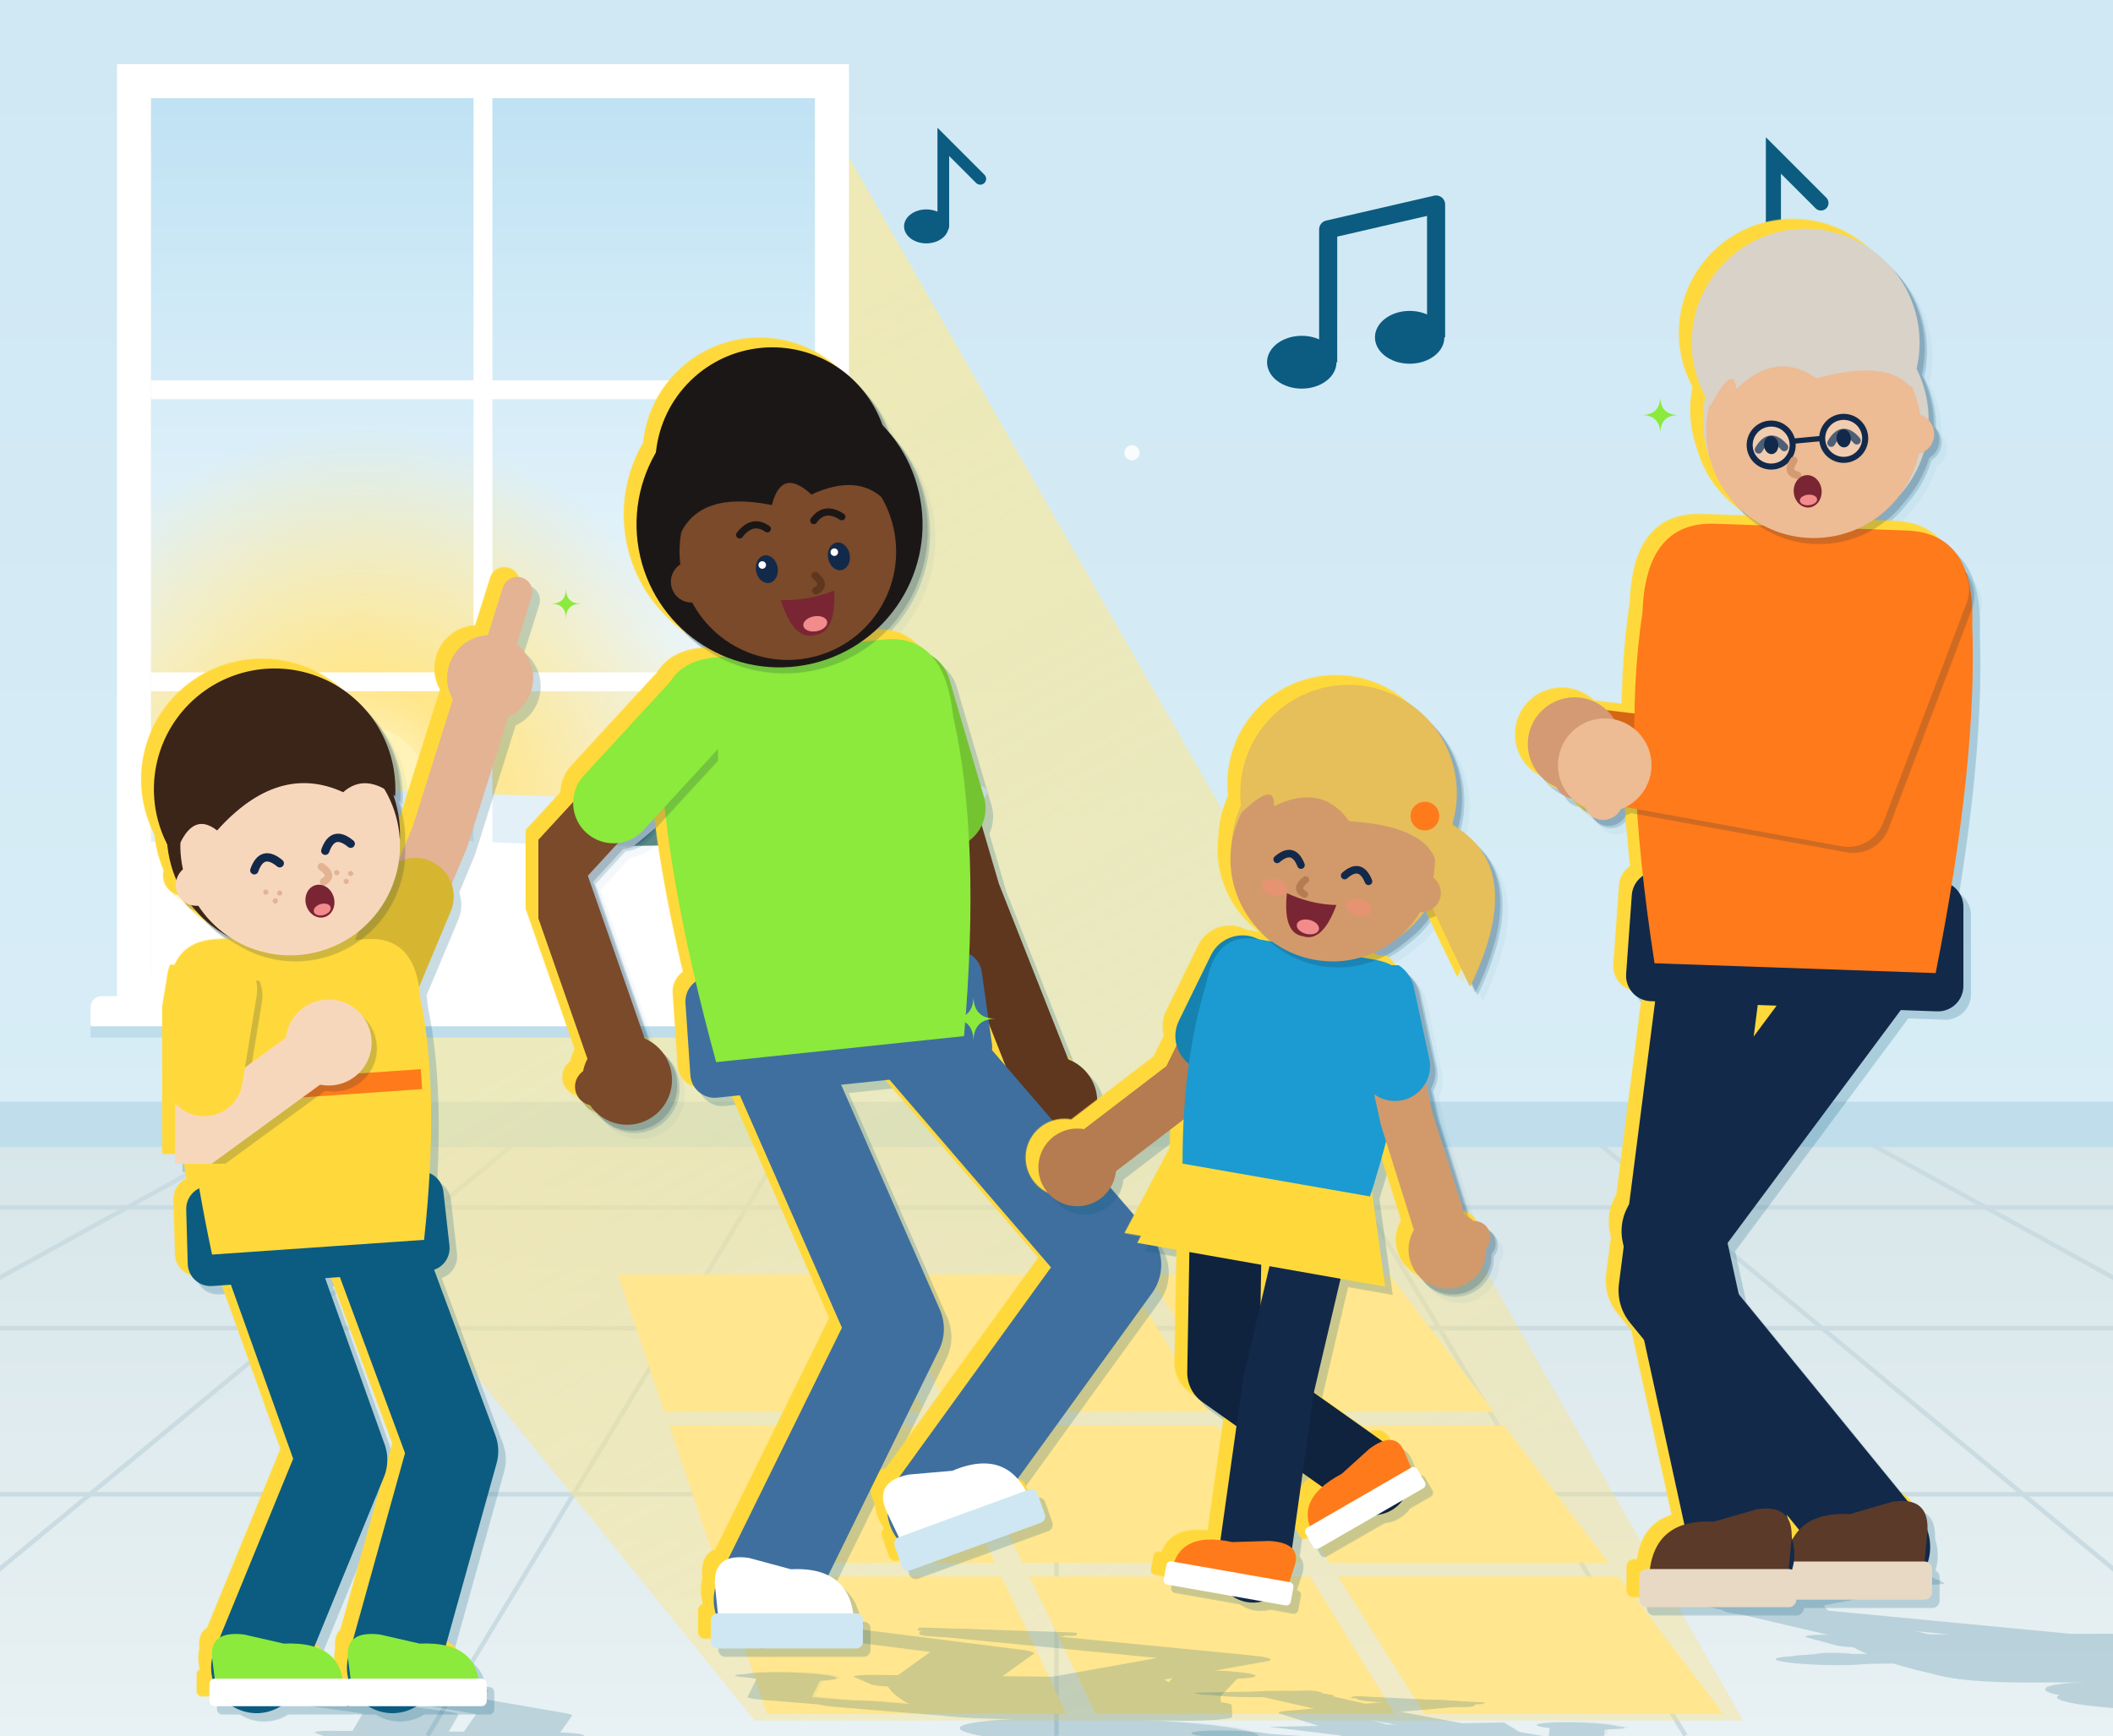
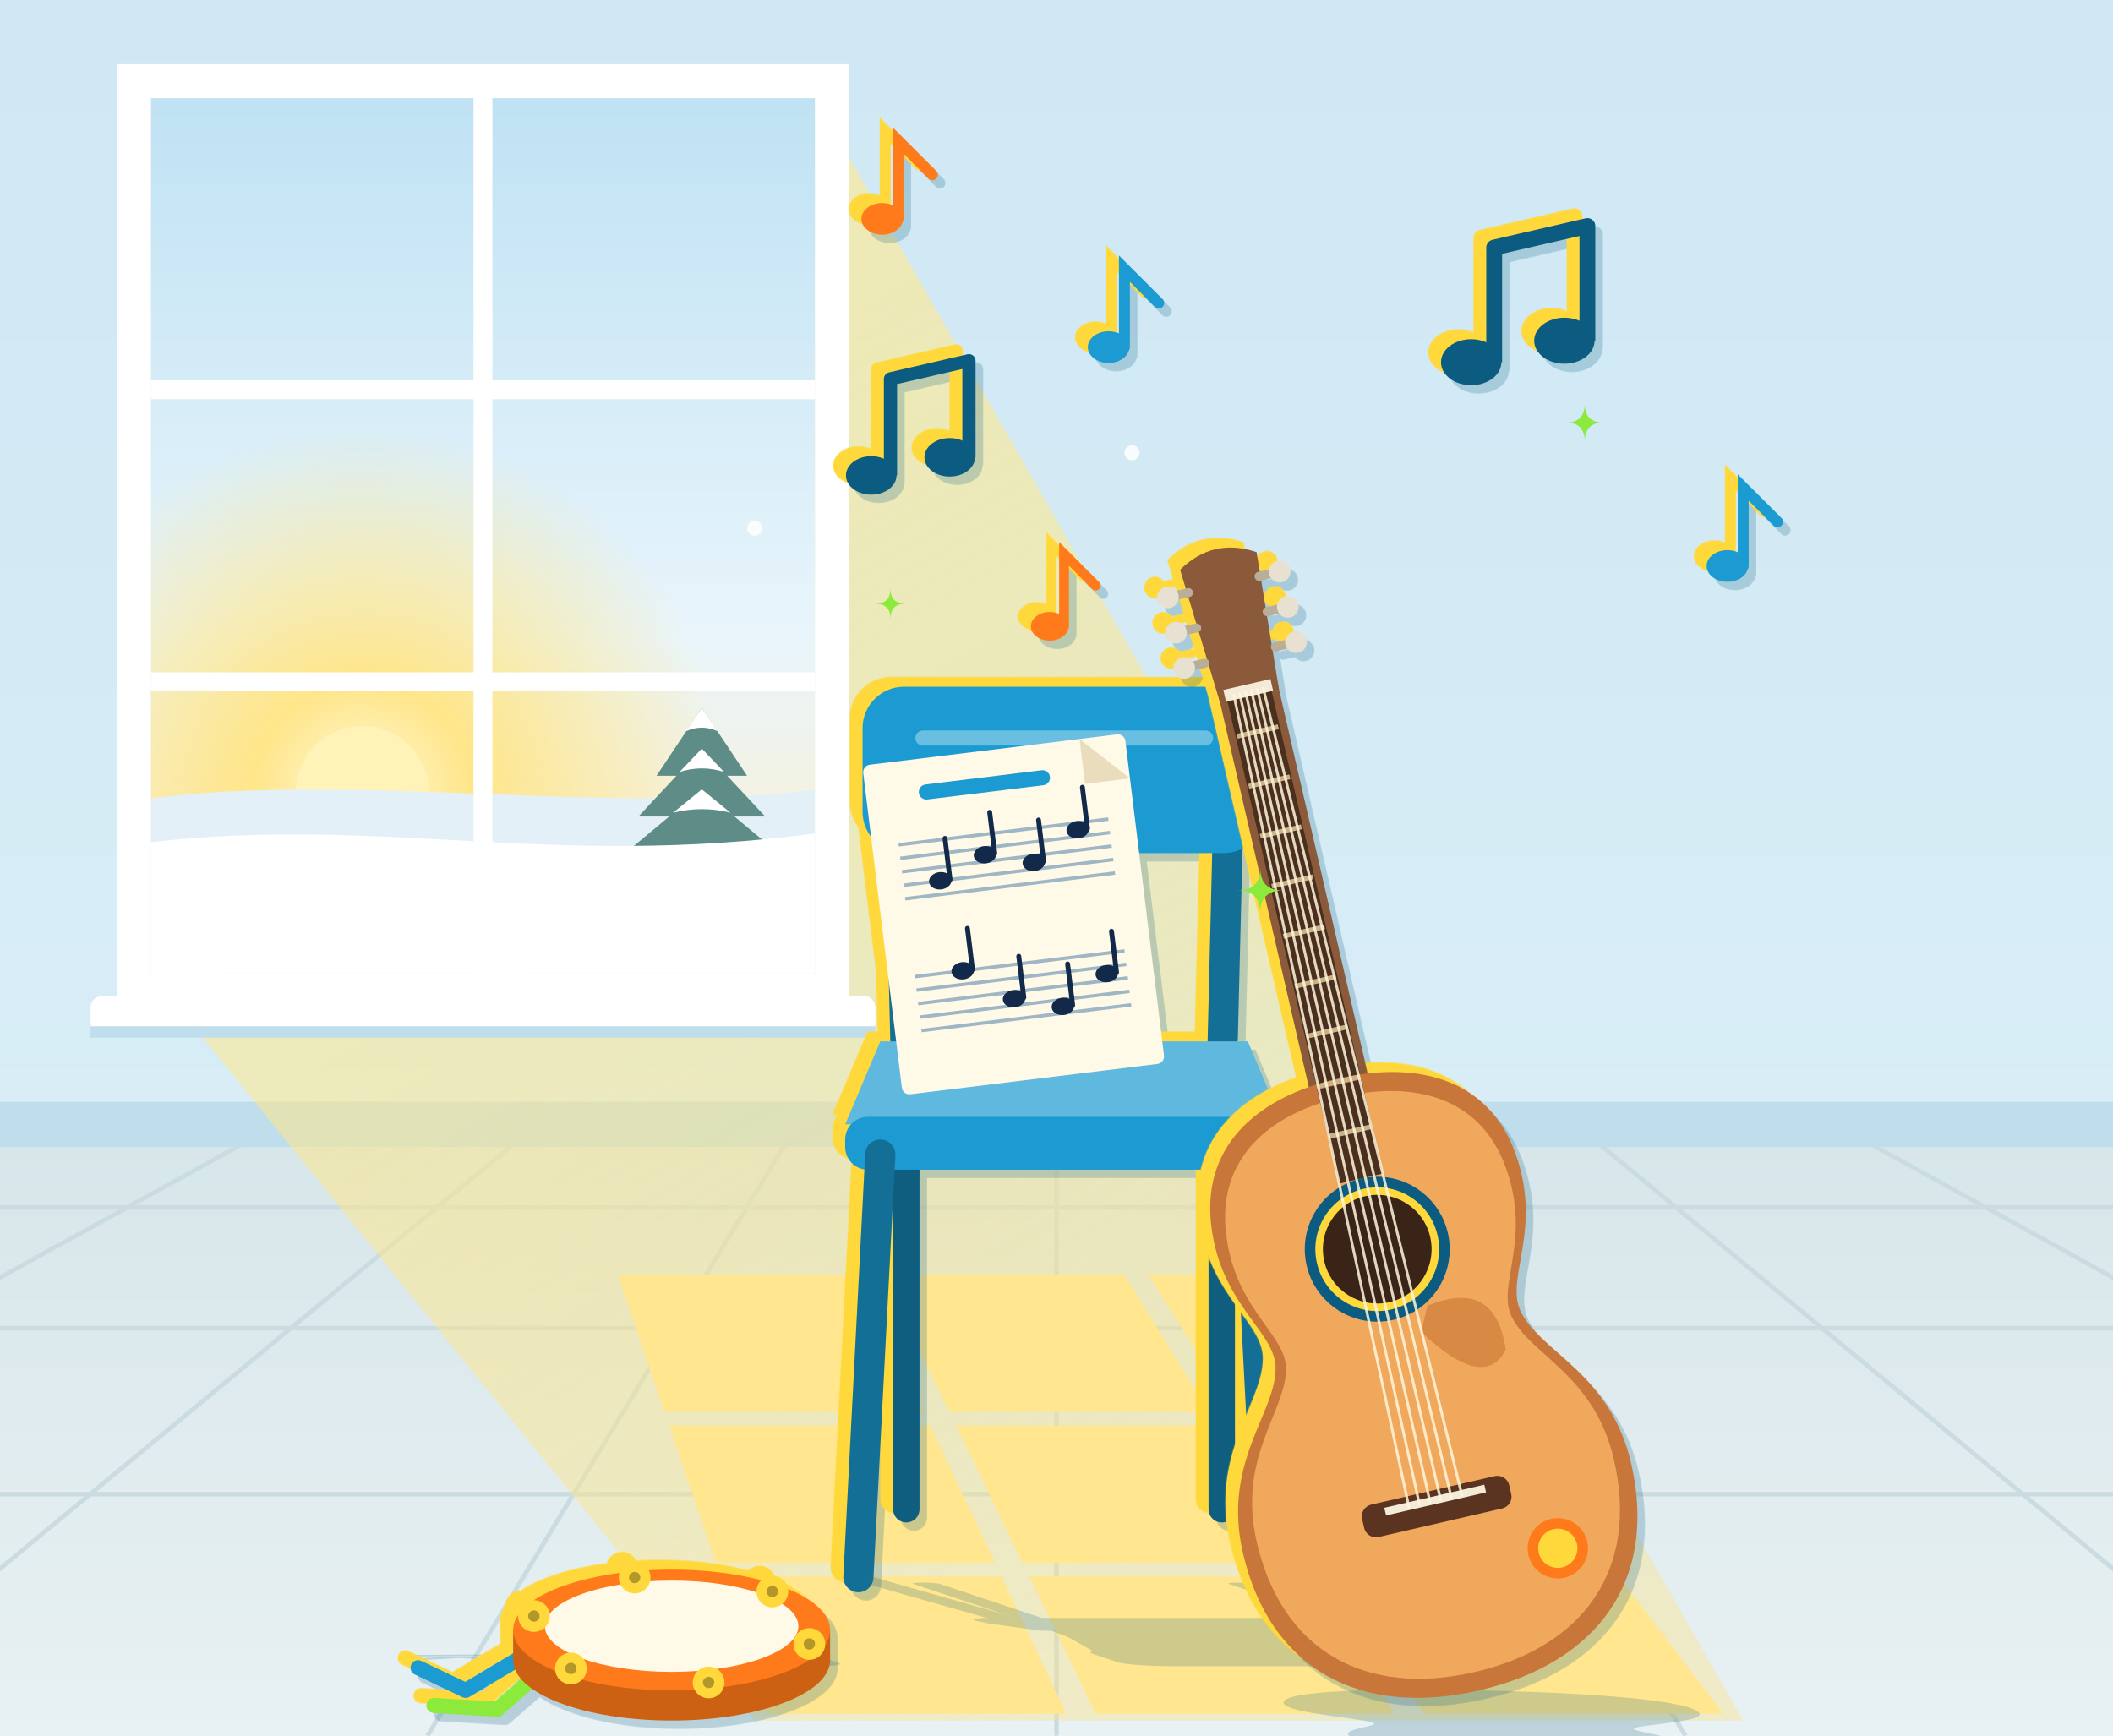
<svg xmlns="http://www.w3.org/2000/svg" viewBox="0 0 560 460" width="560" height="460">
  <defs>
    <filter id="v-paper" x="-15%" y="-15%" width="130%" height="130%" color-interpolation-filters="sRGB">
      <feFlood flood-color="#FFD93B" />
      <feComposite in2="SourceAlpha" operator="in" />
      <feOffset dx="-3.4" dy="-2.6" result="rim" />
      <feFlood flood-color="#0B5C80" flood-opacity=".22" />
      <feComposite in2="SourceAlpha" operator="in" />
      <feOffset dx="2" dy="2.2" result="drop" />
      <feMerge>
        <feMergeNode in="drop" />
        <feMergeNode in="rim" />
-         <feMergeNode in="SourceGraphic" />
-       </feMerge>
-     </filter>
-     <filter id="v-piece" x="-10%" y="-10%" width="125%" height="125%" color-interpolation-filters="sRGB">
-       <feFlood flood-color="#12294A" flood-opacity=".2" />
-       <feComposite in2="SourceAlpha" operator="in" />
-       <feOffset dx="1.4" dy="1.6" result="s" />
-       <feMerge>
-         <feMergeNode in="s" />
        <feMergeNode in="SourceGraphic" />
      </feMerge>
    </filter>
    <filter id="v-cast" x="-30%" y="-60%" width="160%" height="220%" color-interpolation-filters="sRGB">
      <feFlood flood-color="#0B5C80" flood-opacity=".2" />
      <feComposite in2="SourceAlpha" operator="in" />
    </filter>
    <radialGradient id="v-glow">
      <stop offset="0" stop-color="#FFF6C8" stop-opacity=".95" />
      <stop offset=".55" stop-color="#FFE680" stop-opacity=".45" />
      <stop offset="1" stop-color="#FFE680" stop-opacity="0" />
    </radialGradient>
    <linearGradient id="v-beam" x1="0" y1="0" x2=".55" y2="1">
      <stop offset="0" stop-color="#FFEC9A" stop-opacity=".72" />
      <stop offset="1" stop-color="#FFE27A" stop-opacity=".36" />
    </linearGradient>
    <linearGradient id="v-sky" x1="0" y1="0" x2="0" y2="1">
      <stop offset="0" stop-color="#BFE2F4" />
      <stop offset=".62" stop-color="#E9F5FB" />
      <stop offset="1" stop-color="#FFEFC9" />
    </linearGradient>
    <radialGradient id="v-sun">
      <stop offset="0" stop-color="#FFF8D6" />
      <stop offset=".3" stop-color="#FFE68A" />
      <stop offset="1" stop-color="#FFE68A" stop-opacity="0" />
    </radialGradient>
    <linearGradient id="v-wall" x1="0" y1="0" x2="0" y2="1">
      <stop offset="0" stop-color="#CFE8F4" />
      <stop offset="1" stop-color="#D8EDF6" />
    </linearGradient>
    <linearGradient id="v-floor" x1="0" y1="0" x2="0" y2="1">
      <stop offset="0" stop-color="#D7E6EA" />
      <stop offset="1" stop-color="#E8F1F3" />
    </linearGradient>
  </defs>
  <rect width="560" height="300" fill="url(#v-wall)" />
  <rect y="300" width="560" height="160" fill="url(#v-floor)" />
  <path d="M-560 300L-1720.7 460M-490 300L-1554 460M-420 300L-1387.3 460M-350 300L-1220.5 460M-280 300L-1053.8 460M-210 300L-887.1 460M-140 300L-720.4 460M-70 300L-553.6 460M0 300L-386.9 460M70 300L-220.2 460M140 300L-53.5 460M210 300L113.3 460M280 300L280 460M350 300L446.7 460M420 300L613.5 460M490 300L780.2 460M560 300L946.9 460M630 300L1113.6 460M700 300L1280.4 460M770 300L1447.1 460M840 300L1613.8 460M910 300L1780.5 460M980 300L1947.3 460M1050 300L2114 460M1120 300L2280.7 460M0 320H560M0 352H560M0 396H560" stroke="#CADCE2" stroke-width="1.2" />
  <rect y="292" width="560" height="12" fill="#BFDDEA" />
  <g class="scene-light" data-beam="">
    <path d="M40 26L216 26L462 456L200 456L40 258Z" fill="url(#v-beam)" />
  </g>
  <clipPath id="v-v40">
    <rect x="40" y="26" width="176" height="232" />
  </clipPath>
  <g clip-path="url(#v-v40)">
    <rect x="40" y="26" width="176" height="232" fill="url(#v-sky)" />
    <circle cx="96" cy="210" r="96.8" fill="url(#v-sun)" />
    <circle cx="96" cy="210" r="17.6" fill="#FFF3B8" />
    <path d="M40 211.6C92.8 204.6 163.2 216.2 216 209.3V258H40Z" fill="#E4F0F7" />
    <rect x="183.6" y="221.2" width="4.8" height="7.2" fill="#6C5445" />
    <path d="M186 187.6L198 205.6H174Z" fill="#5E8C86" />
    <path d="M186 187.6L190.2 193.8Q186 191.9 181.8 193.8Z" fill="#FFFFFF" />
    <path d="M186 198.4L202.8 216.4H169.2Z" fill="#5E8C86" />
    <path d="M186 198.4L191.9 204.6Q186 202.7 180.1 204.6Z" fill="#FFFFFF" />
    <path d="M186 209.2L207.6 227.2H164.4Z" fill="#5E8C86" />
    <path d="M186 209.2L193.6 215.4Q186 213.5 178.4 215.4Z" fill="#FFFFFF" />
    <path d="M40 223.2C101.6 216.2 145.6 230.2 216 220.9V258H40Z" fill="#FFFFFF" />
  </g>
  <path fill-rule="evenodd" d="M31 17h194v250h-194ZM40 26v232h176v-232Z" fill="#FFFFFF" />
  <rect x="125.5" y="26" width="5" height="232" fill="#FFFFFF" />
  <rect x="40" y="100.8" width="176" height="5" fill="#FFFFFF" />
  <rect x="40" y="178.2" width="176" height="5" fill="#FFFFFF" />
  <rect x="24" y="264" width="208" height="10" rx="3" fill="#FFFFFF" />
  <rect x="24" y="272" width="208" height="3" fill="#BFDDEA" />
  <g class="scene-light" data-beam="">
    <path d="M163.8 337.8L227.7 337.8L244.9 374.2L176.1 374.2ZM177.4 377.8L246.5 377.8L263.7 414.2L189.7 414.2ZM190.9 417.8L265.4 417.8L282.6 454.2L203.3 454.2ZM234 337.8L298 337.8L320.4 374.2L251.6 374.2ZM253.4 377.8L322.6 377.8L345 414.2L271 414.2ZM272.8 417.8L347.2 417.8L369.6 454.2L290.4 454.2ZM304.3 337.8L368.2 337.8L395.9 374.2L327.2 374.2ZM329.4 377.8L398.6 377.8L426.3 414.2L352.3 414.2ZM354.6 417.8L429 417.8L456.7 454.2L377.5 454.2Z" fill="#FFE68F" />
    <circle class="mote" style="animation-delay:-1.3s;animation-duration:11s" cx="200" cy="140" r="2" fill="#FFFFFF" opacity=".85" />
    <circle class="mote" style="animation-delay:-3s;animation-duration:12.3s" cx="260" cy="210" r="1.6" fill="#FFFFFF" opacity=".85" />
    <circle class="mote" style="animation-delay:-4.7s;animation-duration:13.6s" cx="300" cy="120" r="2" fill="#FFFFFF" opacity=".85" />
-   </g>
-   <path d="M352 96V60.8L380.6 54.2V89.4" fill="none" stroke="#0B5C80" stroke-width="4.8" stroke-linejoin="round" />
-   <ellipse cx="345" cy="96" rx="9.2" ry="7" fill="#0B5C80" />
-   <ellipse cx="373.6" cy="89.4" rx="9.2" ry="7" fill="#0B5C80" />
-   <path d="M470 70V41.2Q479 50.2 482.6 53.8" fill="none" stroke="#0B5C80" stroke-width="4" stroke-linecap="round" />
-   <ellipse cx="464.2" cy="70" rx="7.6" ry="5.8" fill="#0B5C80" />
-   <path d="M250 60V37.6Q257 44.6 259.8 47.4" fill="none" stroke="#0B5C80" stroke-width="3.1" stroke-linecap="round" />
-   <ellipse cx="245.5" cy="60" rx="5.9" ry="4.5" fill="#0B5C80" />
-   <g class="kid" transform="translate(476 418)">
-     <use href="#v-k1" transform="matrix(1 0 -.3 -.1 0 0)" filter="url(#v-cast)" />
+     <circle class="mote" style="animation-delay:-6.4s;animation-duration:14.9s" cx="236" cy="280" r="1.4" fill="#FFFFFF" opacity=".85" />
+   </g>
+   <g class="thing" transform="translate(282 418)">
+     <use href="#v-o1" transform="matrix(1 0 -.3 -.1 0 0)" filter="url(#v-cast)" />
    <g filter="url(#v-paper)">
-       <g id="v-k1">
-         <path d="M-29.3 -264L6.3 -212.8L-52 -220" fill="none" stroke="#D66615" stroke-width="19.9" stroke-linecap="round" stroke-linejoin="round" />
-         <circle cx="-58.7" cy="-220.8" r="12.4" fill="#D49A74" />
-         <circle cx="-58.7" cy="-211.5" r="5.2" fill="#D49A74" />
-         <path d="M-21.9 -166.6L-33.5 -76L22 -8" fill="none" stroke="#12294A" stroke-width="27.1" stroke-linecap="round" stroke-linejoin="round" />
-         <path d="M33.4 2.6L34.8 -11.9Q35.5 -21.5 25.6 -20L14.2 -16.7Q-4.3 -17.7 -2.9 2.6Z" fill="#5B3A2A" />
-         <path d="M34.1 -2.2L-3.6 -2.2L-3.6 4L34.1 4Z" fill="#E8D9C4" stroke="#E8D9C4" stroke-width="3.9" stroke-linejoin="round" />
-         <path d="M21.8 -165L-32.7 -91.7L-14 -6" fill="none" stroke="#12294A" stroke-width="27.1" stroke-linecap="round" stroke-linejoin="round" />
-         <path d="M-2.6 4.6L-1.2 -9.9Q-.5 -19.5 -10.4 -18L-21.8 -14.7Q-40.3 -15.7 -38.9 4.6Z" fill="#5B3A2A" />
-         <path d="M-1.9 -.2L-39.6 -.2L-39.6 6L-1.9 6Z" fill="#E8D9C4" stroke="#E8D9C4" stroke-width="3.9" stroke-linejoin="round" />
-         <path d="M-36.8 -180.3L37.6 -177.7L37.6 -156.7L-38.3 -159.4Z" fill="#12294A" stroke="#12294A" stroke-width="13.5" stroke-linejoin="round" />
-         <path d="M-37.5 -162.7Q-46.3 -219.3 -40.7 -255.6Q-39.9 -279.8 -21.5 -279.2L29.2 -277.4Q47.6 -276.8 46.7 -252.5Q48.1 -216 37 -160.1Z" fill="#FF7A1A" />
-         <g filter="url(#v-piece)">
-           <g transform="translate(4.7 -303.9) rotate(-5.3)">
-             <circle cx=".8" cy="-2.8" r="29.9" fill="#D8D2C8" />
-             <circle cx="26.3" cy="3.4" r="5.4" fill="#EDBB94" />
-             <ellipse cx="0" cy="0" rx="28.5" ry="28.5" fill="#EDBB94" />
-             <path d="M-26.6 -9.1A30.2 30.2 0 1 1 26.6 -9.1Q20.9 -17.1 2 -13.7Q-8 -22.2 -19.4 -12.8Q-19.5 -19.9 -26.6 -9.1Z" fill="#D8D2C8" />
-             <path d="M-15 3.7Q-11.6 -1.1 -8.2 3.7" fill="none" stroke="#12294A" stroke-width="2.1" stroke-linecap="round" />
-             <path d="M4.3 3.7Q7.7 -1.1 11.1 3.7" fill="none" stroke="#12294A" stroke-width="2.1" stroke-linecap="round" />
-             <circle cx="-11.6" cy="2.8" r="5.7" fill="#FFFFFF" fill-opacity=".25" stroke="#12294A" stroke-width="1.6" />
-             <circle cx="7.7" cy="2.8" r="5.7" fill="#FFFFFF" fill-opacity=".25" stroke="#12294A" stroke-width="1.6" />
-             <path d="M-5.9 2.3L2 2.3" fill="none" stroke="#12294A" stroke-width="1.4" stroke-linecap="round" stroke-linejoin="round" />
-             <ellipse cx="-11.6" cy="2.8" rx="1.9" ry="2.4" fill="#12294A" />
-             <ellipse cx="7.7" cy="2.8" rx="1.9" ry="2.4" fill="#12294A" />
-             <path d="M-6 7.4Q-8.5 10.5 -5.4 11.4" fill="none" stroke="#D49A74" stroke-width="2" stroke-linecap="round" />
-             <ellipse cx="-3.1" cy="15.9" rx="3.7" ry="4.3" fill="#7A2533" />
-             <ellipse cx="-3.1" cy="18.2" rx="2.3" ry="1.4" fill="#F28C8C" />
+       <g id="v-o1">
+         <path d="M-41.8 -122L-41.8 -18" fill="none" stroke="#105E7F" stroke-width="7" stroke-linecap="round" stroke-linejoin="round" />
+         <path d="M41.8 -122L41.8 -18" fill="none" stroke="#105E7F" stroke-width="7" stroke-linecap="round" stroke-linejoin="round" />
+         <path d="M-41.8 -132L-44.1 -226" fill="none" stroke="#136F96" stroke-width="8" stroke-linecap="round" stroke-linejoin="round" />
+         <path d="M41.8 -132L44.1 -226" fill="none" stroke="#136F96" stroke-width="8" stroke-linecap="round" stroke-linejoin="round" />
+         <rect x="-53.4" y="-236" width="106.7" height="44.1" rx="11" fill="#1B9BD1" />
+         <rect x="-39.4" y="-224.4" width="78.9" height="4" rx="2" fill="#6ABEE1" />
+         <path d="M-48.7 -142L48.7 -142L58 -120L-58 -120Z" fill="#5FB9DE" />
+         <g transform="translate(-8 -132)">
+           <g transform="rotate(-7)">
+             <rect x="-35" y="-88" width="70" height="88" rx="2" fill="#FFF9E8" />
+             <path d="M23 -88L35 -76L23 -76Z" fill="#E9DDBE" />
+             <rect x="-21" y="-81" width="35" height="4" rx="2" fill="#1B9BD1" />
+             <path d="M-28 -66H28M-28 -62.4H28M-28 -58.8H28M-28 -55.2H28M-28 -51.6H28M-28 -30.8H28M-28 -27.2H28M-28 -23.6H28M-28 -20H28M-28 -16.4H28" stroke="#9FB6C4" stroke-width=".9" />
+             <ellipse cx="-18.2" cy="-55.2" rx="3" ry="2.3" fill="#12294A" />
+             <path d="M-15.6 -55.2L-15.6 -66.2" fill="none" stroke="#12294A" stroke-width="1.3" stroke-linecap="round" stroke-linejoin="round" />
+             <ellipse cx="-5.6" cy="-60.6" rx="3" ry="2.3" fill="#12294A" />
+             <path d="M-3 -60.6L-3 -71.6" fill="none" stroke="#12294A" stroke-width="1.3" stroke-linecap="round" stroke-linejoin="round" />
+             <ellipse cx="7" cy="-57" rx="3" ry="2.3" fill="#12294A" />
+             <path d="M9.6 -57L9.6 -68" fill="none" stroke="#12294A" stroke-width="1.3" stroke-linecap="round" stroke-linejoin="round" />
+             <ellipse cx="19.6" cy="-64.2" rx="3" ry="2.3" fill="#12294A" />
+             <path d="M22.2 -64.2L22.2 -75.2" fill="none" stroke="#12294A" stroke-width="1.3" stroke-linecap="round" stroke-linejoin="round" />
+             <ellipse cx="-15.2" cy="-30.8" rx="3" ry="2.3" fill="#12294A" />
+             <path d="M-12.6 -30.8L-12.6 -41.8" fill="none" stroke="#12294A" stroke-width="1.3" stroke-linecap="round" stroke-linejoin="round" />
+             <ellipse cx="-2.6" cy="-21.8" rx="3" ry="2.3" fill="#12294A" />
+             <path d="M0 -21.8L0 -32.8" fill="none" stroke="#12294A" stroke-width="1.3" stroke-linecap="round" stroke-linejoin="round" />
+             <ellipse cx="10" cy="-18.2" rx="3" ry="2.3" fill="#12294A" />
+             <path d="M12.6 -18.2L12.6 -29.2" fill="none" stroke="#12294A" stroke-width="1.3" stroke-linecap="round" stroke-linejoin="round" />
+             <ellipse cx="22.6" cy="-25.4" rx="3" ry="2.3" fill="#12294A" />
+             <path d="M25.2 -25.4L25.2 -36.4" fill="none" stroke="#12294A" stroke-width="1.3" stroke-linecap="round" stroke-linejoin="round" />
          </g>
        </g>
-         <g filter="url(#v-piece)">
-           <path d="M35.9 -261.7L13.8 -203.5L-44 -214" fill="none" stroke="#FF7A1A" stroke-width="19.9" stroke-linecap="round" stroke-linejoin="round" />
-           <circle cx="-50.7" cy="-215.2" r="12.4" fill="#EDBB94" />
-           <circle cx="-51.1" cy="-205.9" r="5.2" fill="#EDBB94" />
-         </g>
+         <rect x="-58" y="-122" width="116" height="14" rx="6" fill="#1B9BD1" />
+         <path d="M-48.7 -112L-54.5 0" fill="none" stroke="#136F96" stroke-width="8" stroke-linecap="round" stroke-linejoin="round" />
+         <path d="M48.7 -112L54.5 0" fill="none" stroke="#136F96" stroke-width="8" stroke-linecap="round" stroke-linejoin="round" />
      </g>
    </g>
  </g>
-   <g class="kid" transform="translate(222 430)">
-     <use href="#v-k2" transform="matrix(1 0 -.3 -.1 0 0)" filter="url(#v-cast)" />
+   <g class="thing" transform="translate(392 448)">
+     <use href="#v-o2" transform="matrix(1 0 -.3 -.1 0 0)" filter="url(#v-cast)" />
    <g filter="url(#v-paper)">
-       <g id="v-k2">
-         <path d="M19.3 -247.1L35.1 -193.2L54.5 -144.1" fill="none" stroke="#5F371E" stroke-width="16.1" stroke-linecap="round" stroke-linejoin="round" />
-         <path d="M19.3 -247.1L28.5 -215.8" fill="none" stroke="#74C432" stroke-width="21.4" stroke-linecap="round" stroke-linejoin="round" />
-         <circle cx="56.9" cy="-138.1" r="11.9" fill="#5F371E" />
-         <path d="M18.6 -157.9L72.9 -94.8L26 -30" fill="none" stroke="#3F6F9E" stroke-width="25.7" stroke-linecap="round" stroke-linejoin="round" />
-         <path d="M18.9 -17L13.1 -29.1Q9.3 -37.3 18.9 -39.2L30.4 -40.2Q47 -47.2 52.2 -29Z" fill="#FFFFFF" />
-         <path d="M16.8 -20.9L51.3 -33.5L53.2 -28.1L18.7 -15.5Z" fill="#CFE7F2" stroke="#CFE7F2" stroke-width="3.6" stroke-linejoin="round" />
-         <path d="M-18.2 -154.1L15.3 -77.8L-20 -6" fill="none" stroke="#3F6F9E" stroke-width="25.7" stroke-linecap="round" stroke-linejoin="round" />
-         <path d="M-31.1 3.8L-32.5 -9.6Q-33.2 -18.5 -23.5 -17.1L-12.4 -14.1Q5.6 -15 4.3 3.8Z" fill="#FFFFFF" />
-         <path d="M-31.8 -.6L4.9 -.6L4.9 5.1L-31.8 5.1Z" fill="#CFE7F2" stroke="#CFE7F2" stroke-width="3.6" stroke-linejoin="round" />
-         <path d="M-33.9 -164.6L31.8 -171.5L34.5 -152.5L-32.6 -145.5Z" fill="#3F6F9E" stroke="#3F6F9E" stroke-width="12.9" stroke-linejoin="round" />
-         <path d="M-32.2 -148.5Q-45.9 -198.7 -47 -232Q-49.3 -254 -33 -255.7L12 -260.5Q28.3 -262.2 30.6 -240.2Q38 -207.5 33.5 -155.4Z" fill="#8BEA3C" />
-         <g filter="url(#v-piece)">
-           <g transform="translate(-13.2 -283.8) rotate(-10.1)">
-             <circle cx="-.9" cy="-7.5" r="37.9" fill="#1C1717" />
-             <circle cx="-26.5" cy="3.4" r="5.5" fill="#7A4A2A" />
-             <ellipse cx="0" cy="0" rx="28.7" ry="28.7" fill="#7A4A2A" />
-             <path d="M-27.5 -9.2A31 31 0 1 1 27.5 -9.2Q21.7 -17.2 8.8 -13.8Q2.3 -22.4 -2 -12.9Q-20.3 -20.1 -27.5 -9.2Z" fill="#1C1717" />
-             <ellipse cx="-6.3" cy="3.6" rx="2.9" ry="3.7" fill="#12294A" />
-             <circle cx="-7.3" cy="2.3" r="1" fill="#FFFFFF" />
-             <ellipse cx="13.1" cy="3.6" rx="2.9" ry="3.7" fill="#12294A" />
-             <circle cx="12.1" cy="2.3" r="1" fill="#FFFFFF" />
-             <path d="M-4.3 -6.9Q-7.7 -10.3 -11.8 -6.6" fill="none" stroke="#1C1717" stroke-width="1.9" stroke-linecap="round" />
-             <path d="M8.2 -6.9Q11.7 -10.3 15.7 -6.6" fill="none" stroke="#1C1717" stroke-width="1.9" stroke-linecap="round" />
-             <path d="M6 7.5Q8.6 10.6 5.5 11.5" fill="none" stroke="#5F371E" stroke-width="2" stroke-linecap="round" />
-             <path d="M-4.1 12.3Q3.1 13.8 10.3 12.3Q8.8 23.5 3.1 23Q-2.6 23.5 -4.1 12.3Z" fill="#7A2533" />
-             <ellipse cx="3.8" cy="20.1" rx="3.2" ry="2" fill="#F28C8C" />
-           </g>
-         </g>
-         <g filter="url(#v-piece)">
-           <path d="M-37.4 -241.1L-75.4 -199.8L-58 -150" fill="none" stroke="#7A4A2A" stroke-width="16.1" stroke-linecap="round" stroke-linejoin="round" />
-           <path d="M-37.4 -241.1L-59.4 -217.2" fill="none" stroke="#8BEA3C" stroke-width="21.4" stroke-linecap="round" stroke-linejoin="round" />
-           <circle cx="-55.8" cy="-143.8" r="11.9" fill="#7A4A2A" />
-           <circle cx="-64.6" cy="-142" r="5" fill="#7A4A2A" />
-         </g>
+       <g id="v-o2" transform="rotate(-13) scale(.8)">
+         <path d="M-10 -338L-13 -384Q0 -392 13 -384L10 -338Z" fill="#8A5A3A" />
+         <path d="M-12 -352L-18 -352" fill="none" stroke="#B9AE98" stroke-width="3" stroke-linecap="round" stroke-linejoin="round" />
+         <path d="M12 -352L18 -352" fill="none" stroke="#B9AE98" stroke-width="3" stroke-linecap="round" stroke-linejoin="round" />
+         <circle cx="-19" cy="-352" r="3.6" fill="#E8E0D0" />
+         <circle cx="19" cy="-352" r="3.6" fill="#E8E0D0" />
+         <path d="M-12 -364L-18 -364" fill="none" stroke="#B9AE98" stroke-width="3" stroke-linecap="round" stroke-linejoin="round" />
+         <path d="M12 -364L18 -364" fill="none" stroke="#B9AE98" stroke-width="3" stroke-linecap="round" stroke-linejoin="round" />
+         <circle cx="-19" cy="-364" r="3.6" fill="#E8E0D0" />
+         <circle cx="19" cy="-364" r="3.6" fill="#E8E0D0" />
+         <path d="M-12 -376L-18 -376" fill="none" stroke="#B9AE98" stroke-width="3" stroke-linecap="round" stroke-linejoin="round" />
+         <path d="M12 -376L18 -376" fill="none" stroke="#B9AE98" stroke-width="3" stroke-linecap="round" stroke-linejoin="round" />
+         <circle cx="-19" cy="-376" r="3.6" fill="#E8E0D0" />
+         <circle cx="19" cy="-376" r="3.6" fill="#E8E0D0" />
+         <rect x="-10" y="-340" width="20" height="150" fill="#8A5A3A" />
+         <rect x="-7.5" y="-340" width="15" height="150" fill="#4A2E1E" />
+         <path d="M0 0C40 0 66 -22 66 -62C66 -92 46 -104 42 -118C38 -130 54 -142 52 -168C50 -196 28 -208 0 -208C-28 -208 -50 -196 -52 -168C-54 -142 -38 -130 -42 -118C-46 -104 -66 -92 -66 -62C-66 -22 -40 0 0 0Z" fill="#C8763A" />
+         <path d="M0 0C40 0 66 -22 66 -62C66 -92 46 -104 42 -118C38 -130 54 -142 52 -168C50 -196 28 -208 0 -208C-28 -208 -50 -196 -52 -168C-54 -142 -38 -130 -42 -118C-46 -104 -66 -92 -66 -62C-66 -22 -40 0 0 0Z" fill="#F0A85C" transform="translate(0 -104) scale(.92 .94) translate(0 104)" />
+         <path d="M12 -128Q36 -132 34 -108Q24 -96 8 -120Z" fill="#D88A44" />
+         <circle cx="0" cy="-150" r="24" fill="#0B5C80" />
+         <circle cx="0" cy="-150" r="20.5" fill="#FFD93B" />
+         <circle cx="0" cy="-150" r="18" fill="#3A2418" />
+         <rect x="-7.5" y="-206" width="15" height="32" fill="#4A2E1E" />
+         <path d="M-7 -326H7M-7 -309H7M-7 -292H7M-7 -275H7M-7 -258H7M-7 -241H7M-7 -224H7M-7 -207H7M-7 -190H7" stroke="#C9B48A" stroke-width="1.6" />
+         <rect x="-8" y="-342" width="16" height="4" fill="#F3EBD8" />
+         <rect x="-25" y="-68" width="50" height="11" rx="4" fill="#5A3420" />
+         <rect x="-17" y="-66" width="34" height="2.6" fill="#F3EBD8" />
+         <path d="M-9 -64L-5 -340M-5.4 -64L-3 -340M-1.8 -64L-1 -340M1.8 -64L1 -340M5.4 -64L3 -340M9 -64L5 -340" stroke="#FFF6DC" stroke-width=".9" opacity=".85" />
+         <circle cx="36" cy="-40" r="10" fill="#FF7A1A" />
+         <circle cx="36" cy="-40" r="6.5" fill="#FFD93B" />
      </g>
    </g>
  </g>
-   <g class="kid" transform="translate(338 446)">
-     <use href="#v-k3" transform="matrix(1 0 -.3 -.1 0 0)" filter="url(#v-cast)" />
+   <g class="thing" transform="translate(178 440)">
+     <use href="#v-o3" transform="matrix(1 0 -.3 -.1 0 0)" filter="url(#v-cast)" />
    <g filter="url(#v-paper)">
-       <g id="v-k3">
-         <path d="M-8.7 -188.8L-23.3 -158.9L-48 -140" fill="none" stroke="#B47C50" stroke-width="14" stroke-linecap="round" stroke-linejoin="round" />
-         <path d="M-8.7 -188.8L-17.2 -171.4" fill="none" stroke="#1682AF" stroke-width="18.6" stroke-linecap="round" stroke-linejoin="round" />
-         <circle cx="-52.5" cy="-136.6" r="10.3" fill="#B47C50" />
-         <path d="M-12.9 -133L-13.8 -82.2L26 -54" fill="none" stroke="#0F223E" stroke-width="19.1" stroke-linecap="round" stroke-linejoin="round" />
-         <path d="M37.6 -53.1L34.1 -61.5Q31.6 -67 24.9 -62L17.6 -55.4Q3.8 -48.1 11.1 -37.8Z" fill="#FF7A1A" />
-         <path d="M36.6 -56L9.1 -40.1L11 -36.7L38.6 -52.6Z" fill="#FFFFFF" stroke="#FFFFFF" stroke-width="2.4" stroke-linejoin="round" />
-         <path d="M12.5 -128.5L.9 -79.1L-5.9 -30.8" fill="none" stroke="#12294A" stroke-width="19.1" stroke-linecap="round" stroke-linejoin="round" />
-         <path d="M2.4 -22.6L5.2 -31.3Q6.8 -37.1 -1.6 -37.6L-11.4 -37.3Q-26.6 -40.6 -27.7 -27.9Z" fill="#FF7A1A" />
-         <path d="M3.6 -25.5L-27.7 -31L-28.4 -27.2L2.9 -21.7Z" fill="#FFFFFF" stroke="#FFFFFF" stroke-width="2.4" stroke-linejoin="round" />
-         <path d="M-22.3 -143.6L24.9 -135.3L29.1 -105L-36.6 -116.6Z" fill="#FFD93B" />
-         <path d="M-24.6 -137.6Q-24.6 -165.2 -18.3 -185.3Q-15.9 -199 -4.6 -197.1L26.6 -191.6Q37.8 -189.6 35.4 -175.9Q33.4 -155 25.1 -128.9Z" fill="#1B9BD1" />
-         <g filter="url(#v-piece)">
-           <g transform="translate(15.2 -218.3) rotate(13.5)">
-             <path d="M14.9 -17.6Q52.8 -19 43.3 24.4Q29.8 8.1 21.7 -2.7Z" fill="#E6BE5A" />
-             <circle cx=".7" cy="-2.7" r="28.2" fill="#E6BE5A" />
-             <circle cx="25" cy="3.2" r="5.1" fill="#D29A6A" />
-             <ellipse cx="0" cy="0" rx="27.1" ry="27.1" fill="#D29A6A" />
-             <path d="M-26.3 -6.5A28.7 28.7 0 1 1 26.3 -6.5Q20.9 -14.1 1.9 -10.8Q-7.6 -19 -18.4 -10Q-19.6 -16.8 -26.3 -6.5Z" fill="#E6BE5A" />
-             <circle cx="21.1" cy="-16.8" r="3.8" fill="#FF7A1A" />
-             <path d="M-14.3 3.5Q-11 -1.1 -7.8 3.5" fill="none" stroke="#12294A" stroke-width="2" stroke-linecap="round" />
-             <path d="M4.1 3.5Q7.3 -1.1 10.6 3.5" fill="none" stroke="#12294A" stroke-width="2" stroke-linecap="round" />
-             <ellipse cx="-13.2" cy="10.8" rx="3.5" ry="2.2" fill="#FF8A7A" opacity=".45" />
-             <ellipse cx="9.7" cy="10.8" rx="3.5" ry="2.2" fill="#FF8A7A" opacity=".45" />
-             <path d="M-5.7 7Q-8.1 10 -5.1 10.8" fill="none" stroke="#B47C50" stroke-width="1.9" stroke-linecap="round" />
-             <path d="M-9.7 11.6Q-2.9 13 3.8 11.6Q2.5 22.2 -2.9 21.7Q-8.3 22.2 -9.7 11.6Z" fill="#7A2533" />
-             <ellipse cx="-2.2" cy="19" rx="3" ry="1.9" fill="#F28C8C" />
-           </g>
-         </g>
-         <g filter="url(#v-piece)">
-           <path d="M27.6 -182.4L34.7 -149.8L44 -120.2" fill="none" stroke="#D29A6A" stroke-width="14" stroke-linecap="round" stroke-linejoin="round" />
-           <path d="M27.6 -182.4L31.7 -163.5" fill="none" stroke="#1B9BD1" stroke-width="18.6" stroke-linecap="round" stroke-linejoin="round" />
-           <circle cx="45.6" cy="-114.8" r="10.3" fill="#D29A6A" />
-           <circle cx="52.7" cy="-118.1" r="4.3" fill="#D29A6A" />
-         </g>
+       <g id="v-o3">
+         <path d="M-37.8 -2L-54.6 8L-67.2 2" fill="none" stroke="#1B9BD1" stroke-width="4" stroke-linecap="round" stroke-linejoin="round" />
+         <path d="M-33.6 2L-46.2 13L-63 12" fill="none" stroke="#8BEA3C" stroke-width="4" stroke-linecap="round" stroke-linejoin="round" />
+         <ellipse cx="0" cy="0" rx="42" ry="16" fill="#CC6114" />
+         <rect x="-42" y="-8" width="84" height="8" fill="#CC6114" />
+         <ellipse cx="0" cy="-8" rx="42" ry="16" fill="#FF7A1A" />
+         <ellipse cx="0" cy="-9" rx="33.6" ry="12.1" fill="#FFF9E8" />
+         <circle cx="36.5" cy="-4.3" r="4.2" fill="#FFD93B" />
+         <circle cx="36.5" cy="-4.3" r="1.5" fill="#B29729" />
+         <circle cx="9.8" cy="5.9" r="4.2" fill="#FFD93B" />
+         <circle cx="9.8" cy="5.9" r="1.5" fill="#B29729" />
+         <circle cx="-26.7" cy="2.2" r="4.2" fill="#FFD93B" />
+         <circle cx="-26.7" cy="2.2" r="1.5" fill="#B29729" />
+         <circle cx="-36.5" cy="-11.7" r="4.2" fill="#FFD93B" />
+         <circle cx="-36.5" cy="-11.7" r="1.5" fill="#B29729" />
+         <circle cx="-9.8" cy="-21.9" r="4.2" fill="#FFD93B" />
+         <circle cx="-9.8" cy="-21.9" r="1.5" fill="#B29729" />
+         <circle cx="26.7" cy="-18.2" r="4.2" fill="#FFD93B" />
+         <circle cx="26.7" cy="-18.2" r="1.5" fill="#B29729" />
      </g>
    </g>
  </g>
-   <g class="kid" transform="translate(84 448)">
-     <use href="#v-k4" transform="matrix(1 0 -.3 -.1 0 0)" filter="url(#v-cast)" />
-     <g filter="url(#v-paper)">
-       <g id="v-k4">
-         <path d="M16.9 -188.7L32.6 -226.2L44 -262.4" fill="none" stroke="#E3B394" stroke-width="15.4" stroke-linecap="round" stroke-linejoin="round" />
-         <path d="M16.9 -188.7L26 -210.4" fill="none" stroke="#D6B631" stroke-width="20.5" stroke-linecap="round" stroke-linejoin="round" />
-         <circle cx="45.9" cy="-268.3" r="11.4" fill="#E3B394" />
-         <path d="M45.9 -268.3L53.1 -291.1" fill="none" stroke="#E3B394" stroke-width="8" stroke-linecap="round" stroke-linejoin="round" />
-         <path d="M14.5 -121.5L36 -63.4L20 -6" fill="none" stroke="#0B5C80" stroke-width="24.1" stroke-linecap="round" stroke-linejoin="round" />
-         <path d="M9.5 1.8L8.2 -8.8Q7.6 -15.9 16.7 -14.8L27.2 -12.4Q44.2 -13.1 42.9 1.8Z" fill="#8BEA3C" />
-         <path d="M8.9 -1.7L43.6 -1.7L43.6 2.8L8.9 2.8Z" fill="#FFFFFF" stroke="#FFFFFF" stroke-width="2.8" stroke-linejoin="round" />
-         <path d="M-14.3 -119.5L6.6 -61.1L-16 -6" fill="none" stroke="#0B5C80" stroke-width="24.1" stroke-linecap="round" stroke-linejoin="round" />
-         <path d="M-26.5 1.8L-27.8 -8.8Q-28.4 -15.9 -19.3 -14.8L-8.8 -12.4Q8.2 -13.1 6.9 1.8Z" fill="#8BEA3C" />
-         <path d="M-27.1 -1.7L7.6 -1.7L7.6 2.8L-27.1 2.8Z" fill="#FFFFFF" stroke="#FFFFFF" stroke-width="2.8" stroke-linejoin="round" />
-         <path d="M-28.6 -127.6L27.5 -131.5L29.1 -117.2L-28.2 -113.2Z" fill="#0B5C80" stroke="#0B5C80" stroke-width="12.1" stroke-linejoin="round" />
-         <path d="M-27.8 -115.5Q-35.9 -153.8 -35.7 -178.9Q-36.9 -195.6 -23.6 -196.5L13 -199.1Q26.3 -200 27.4 -183.3Q32.6 -158.6 28.4 -119.4Z" fill="#FFD93B" />
-         <path d="M-33 -157.8L27.7 -162" fill="none" stroke="#FF7A1A" stroke-width="5.3" stroke-linecap="butt" stroke-linejoin="round" />
-         <g filter="url(#v-piece)">
-           <g transform="translate(-7.1 -223.9) rotate(-15.4)">
-             <circle cx="-.9" cy="-3.5" r="30.9" fill="#3B2418" />
-             <circle cx="-26.7" cy="3.5" r="5.5" fill="#F7D7BC" />
-             <ellipse cx="0" cy="0" rx="29.1" ry="29.1" fill="#F7D7BC" />
-             <path d="M-30.3 -5.2A32 32 0 1 1 30.3 -5.2Q24.4 -13.4 17.3 -9.9Q2.8 -22.1 -17.6 -9Q-23 -16.3 -30.3 -5.2Z" fill="#3B2418" />
-             <circle cx="-4.5" cy="-30.6" r="7.6" fill="#3B2418" />
-             <path d="M-10.9 3.8Q-7.4 -1.2 -3.9 3.8" fill="none" stroke="#12294A" stroke-width="2.2" stroke-linecap="round" />
-             <path d="M8.6 3.8Q12.1 -1.2 15.6 3.8" fill="none" stroke="#12294A" stroke-width="2.2" stroke-linecap="round" />
-             <circle cx="-9.5" cy="10.2" r=".7" fill="#E3B394" />
-             <circle cx="-6" cy="11.4" r=".7" fill="#E3B394" />
-             <circle cx="-7.7" cy="13.1" r=".7" fill="#E3B394" />
-             <circle cx="10" cy="10.2" r=".7" fill="#E3B394" />
-             <circle cx="13.5" cy="11.4" r=".7" fill="#E3B394" />
-             <circle cx="11.8" cy="13.1" r=".7" fill="#E3B394" />
-             <path d="M6.5 7.6Q9.2 10.8 6 11.6" fill="none" stroke="#E3B394" stroke-width="2" stroke-linecap="round" />
-             <ellipse cx="3.7" cy="16.3" rx="3.8" ry="4.4" fill="#7A2533" />
-             <ellipse cx="3.7" cy="18.6" rx="2.3" ry="1.5" fill="#F28C8C" />
-           </g>
-         </g>
-         <g filter="url(#v-piece)">
-           <path d="M-26.1 -185.7L-32.7 -145.6L-2 -168" fill="none" stroke="#F7D7BC" stroke-width="15.4" stroke-linecap="round" stroke-linejoin="round" />
-           <path d="M-26.1 -185.7L-29.9 -162.4" fill="none" stroke="#FFD93B" stroke-width="20.5" stroke-linecap="round" stroke-linejoin="round" />
-           <circle cx="3.1" cy="-171.7" r="11.4" fill="#F7D7BC" />
-         </g>
-       </g>
-     </g>
-   </g>
-   <g transform="translate(258 270)">
+   <g filter="url(#v-paper)">
+     <path d="M282 166V146.8Q288 152.8 290.4 155.2" fill="none" stroke="#FF7A1A" stroke-width="2.6" stroke-linecap="round" />
+     <ellipse cx="278.2" cy="166" rx="5" ry="3.8" fill="#FF7A1A" />
+     <path d="M236 126V100.4L256.8 95.6V121.2" fill="none" stroke="#0B5C80" stroke-width="3.5" stroke-linejoin="round" />
+     <ellipse cx="230.9" cy="126" rx="6.7" ry="5.1" fill="#0B5C80" />
+     <ellipse cx="251.7" cy="121.2" rx="6.7" ry="5.1" fill="#0B5C80" />
+     <path d="M298 92V71.2Q304.5 77.7 307.1 80.3" fill="none" stroke="#1B9BD1" stroke-width="2.9" stroke-linecap="round" />
+     <ellipse cx="293.8" cy="92" rx="5.5" ry="4.2" fill="#1B9BD1" />
+     <path d="M238 58V37.2Q244.5 43.7 247.1 46.3" fill="none" stroke="#FF7A1A" stroke-width="2.9" stroke-linecap="round" />
+     <ellipse cx="233.8" cy="58" rx="5.5" ry="4.2" fill="#FF7A1A" />
+     <path d="M396 96V65.6L420.7 59.9V90.3" fill="none" stroke="#0B5C80" stroke-width="4.2" stroke-linejoin="round" />
+     <ellipse cx="389.9" cy="96" rx="8" ry="6.1" fill="#0B5C80" />
+     <ellipse cx="414.6" cy="90.3" rx="8" ry="6.1" fill="#0B5C80" />
+     <path d="M462 150V129.2Q468.5 135.7 471.1 138.3" fill="none" stroke="#1B9BD1" stroke-width="2.9" stroke-linecap="round" />
+     <ellipse cx="457.8" cy="150" rx="5.5" ry="4.2" fill="#1B9BD1" />
+   </g>
+   <g transform="translate(334 236)">
    <path class="spark" style="animation-delay:0s" d="M0 -6Q0 0 6 0Q0 0 0 6Q0 0 -6 0Q0 0 0 -6Z" fill="#8BEA3C" />
  </g>
-   <g transform="translate(440 110)">
+   <g transform="translate(420 112)">
    <path class="spark" style="animation-delay:1.4s" d="M0 -5Q0 0 5 0Q0 0 0 5Q0 0 -5 0Q0 0 0 -5Z" fill="#8BEA3C" />
  </g>
-   <g transform="translate(150 160)">
+   <g transform="translate(236 160)">
    <path class="spark" style="animation-delay:2.6s" d="M0 -4Q0 0 4 0Q0 0 0 4Q0 0 -4 0Q0 0 0 -4Z" fill="#8BEA3C" />
  </g>
</svg>
